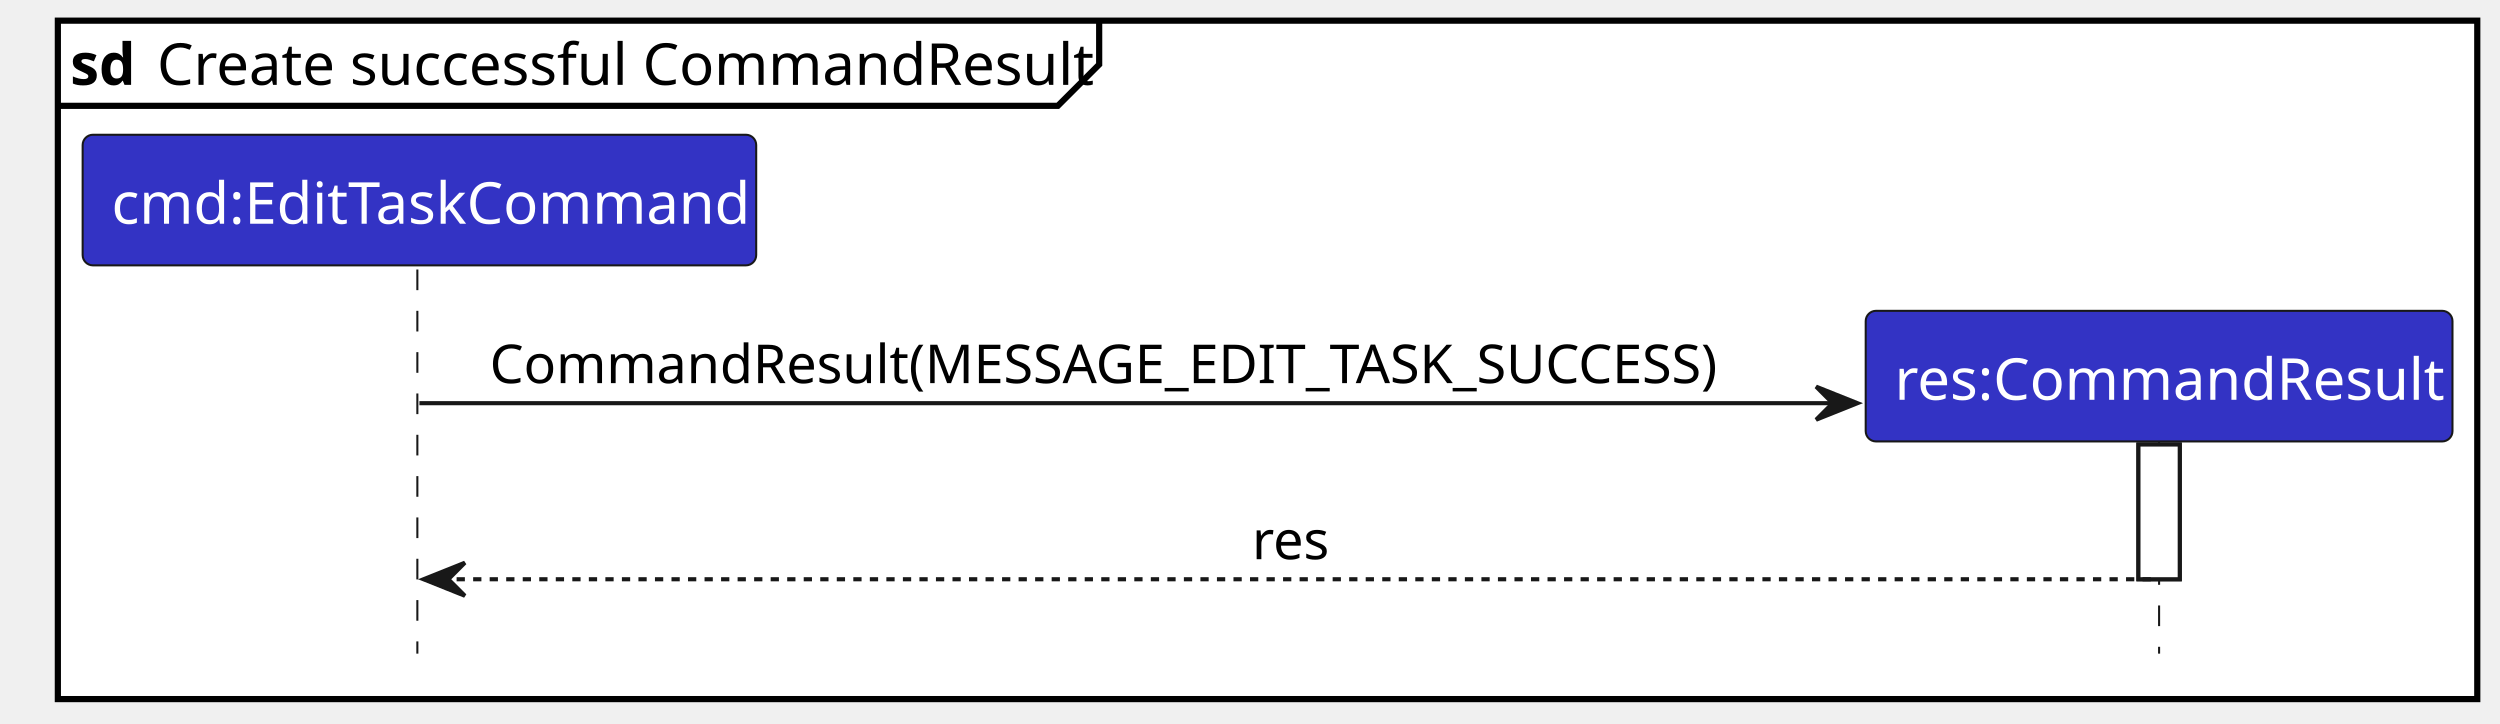
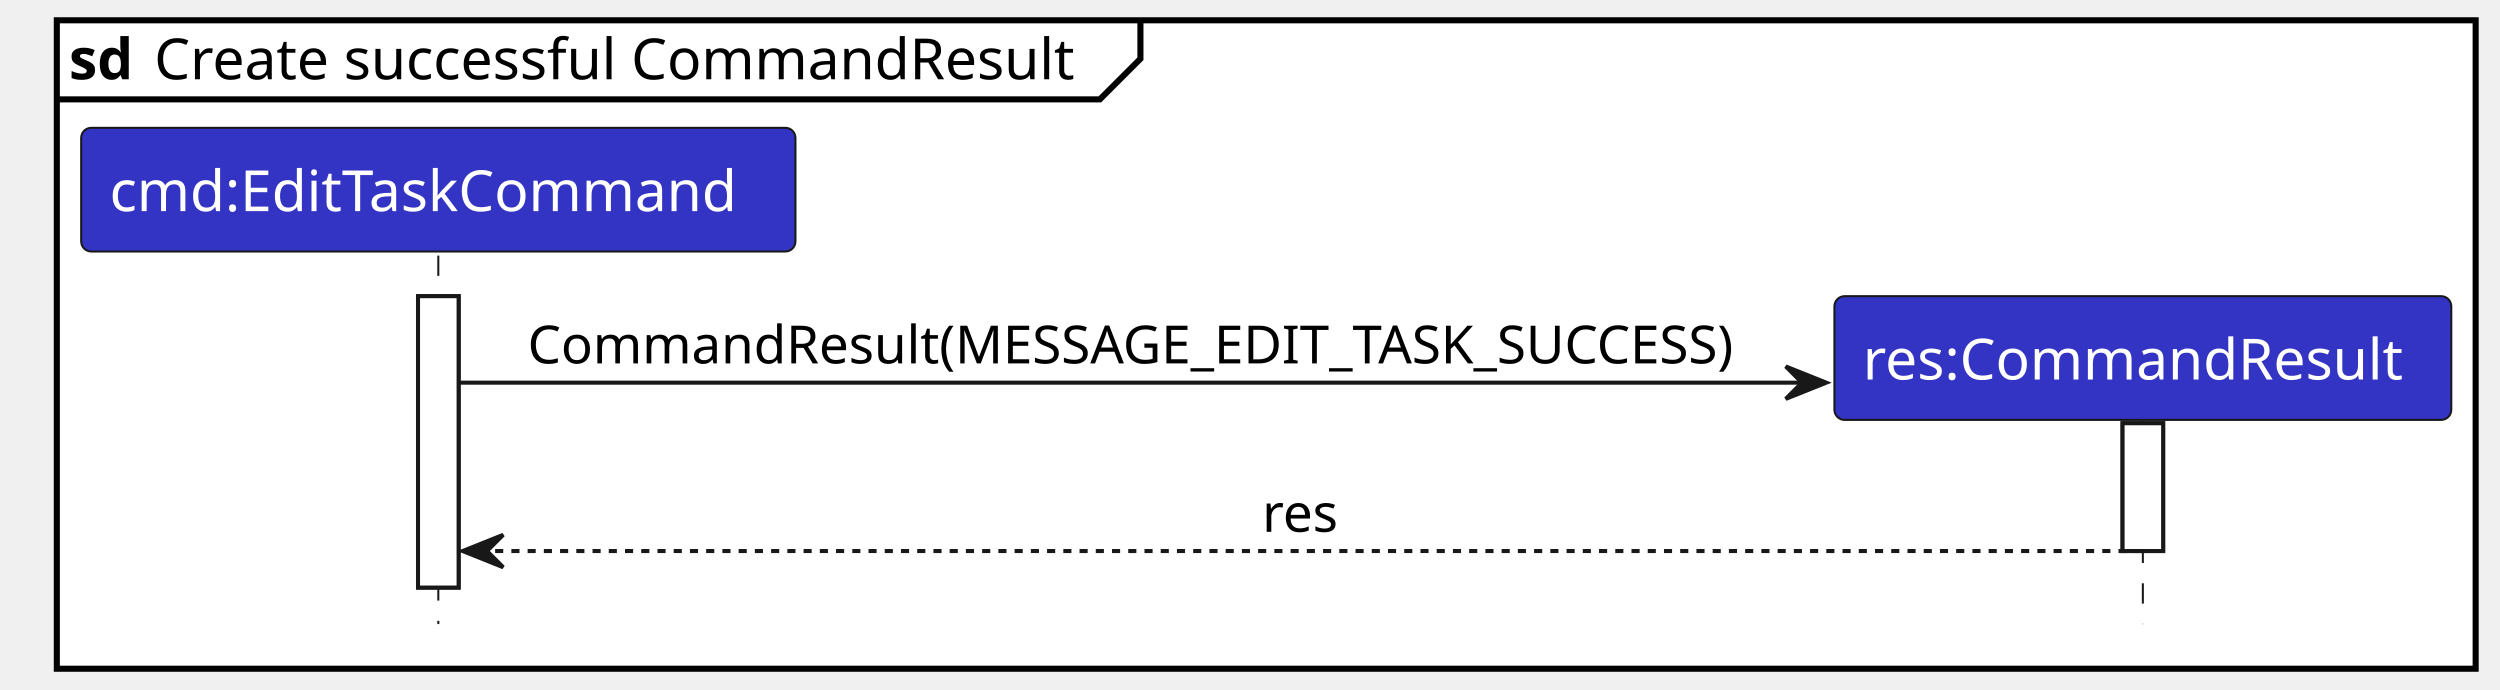
- <svg xmlns="http://www.w3.org/2000/svg" contentStyleType="text/css" height="175px" preserveAspectRatio="none" style="width:605px;height:175px;background:#FFFFFF;" version="1.1" viewBox="0 0 605 175" width="605px" zoomAndPan="magnify">
+ <svg xmlns="http://www.w3.org/2000/svg" contentStyleType="text/css" height="170px" preserveAspectRatio="none" style="width:616px;height:170px;background:#FFFFFF;" version="1.1" viewBox="0 0 616 170" width="616px" zoomAndPan="magnify">
  <defs />
  <g>
-     <rect fill="#FFFFFF" height="164.18" style="stroke:#000000;stroke-width:1.5;" width="585.5" x="14" y="5" />
-     <path d="M266,5 L266,15.609 L256,25.609 L14,25.609 " fill="none" style="stroke:#000000;stroke-width:1.5;" />
-     <text fill="#000000" font-family="sans-serif" font-size="14" font-weight="bold" lengthAdjust="spacing" textLength="17" x="17" y="20.533">sd</text>
-     <text fill="#000000" font-family="sans-serif" font-size="14" lengthAdjust="spacing" textLength="221" x="38" y="20.533">Create successful CommandResult</text>
-     <rect fill="#FFFFFF" height="32.609" style="stroke:#181818;stroke-width:1.0;" width="10" x="517.5" y="107.57" />
-     <line style="stroke:#181818;stroke-width:0.5;stroke-dasharray:5.0,5.0;" x1="101" x2="101" y1="65.219" y2="158.18" />
-     <line style="stroke:#181818;stroke-width:0.5;stroke-dasharray:5.0,5.0;" x1="522.5" x2="522.5" y1="106.523" y2="158.18" />
-     <rect fill="#3333C4" height="31.609" rx="2.5" ry="2.5" style="stroke:#181818;stroke-width:0.5;" width="163" x="20" y="32.609" />
-     <text fill="#FFFFFF" font-family="sans-serif" font-size="14" lengthAdjust="spacing" textLength="149" x="27" y="54.143">cmd:EditTaskCommand</text>
-     <rect fill="#FFFFFF" height="32.609" style="stroke:#181818;stroke-width:1.0;" width="10" x="517.5" y="107.57" />
-     <polygon fill="#181818" points="439.5,93.57,449.5,97.57,439.5,101.57,443.5,97.57" style="stroke:#181818;stroke-width:1.0;" />
-     <line style="stroke:#181818;stroke-width:1.0;" x1="101.5" x2="445.5" y1="97.57" y2="97.57" />
-     <text fill="#000000" font-family="sans-serif" font-size="13" lengthAdjust="spacing" textLength="316" x="118.5" y="92.714">CommandResult(MESSAGE_EDIT_TASK_SUCCESS)</text>
-     <rect fill="#3333C4" height="31.609" rx="2.5" ry="2.5" style="stroke:#181818;stroke-width:0.5;" width="142" x="451.5" y="75.219" />
-     <text fill="#FFFFFF" font-family="sans-serif" font-size="14" lengthAdjust="spacing" textLength="128" x="458.5" y="96.752">res:CommandResult</text>
-     <polygon fill="#181818" points="112.5,136.18,102.5,140.18,112.5,144.18,108.5,140.18" style="stroke:#181818;stroke-width:1.0;" />
-     <line style="stroke:#181818;stroke-width:1.0;stroke-dasharray:2.0,2.0;" x1="106.5" x2="521.5" y1="140.18" y2="140.18" />
-     <text fill="#000000" font-family="sans-serif" font-size="13" lengthAdjust="spacing" textLength="18" x="303" y="135.323">res</text>
+     <rect fill="#FFFFFF" height="159.775" style="stroke:#000000;stroke-width:1.5;" width="596" x="14" y="5" />
+     <path d="M281,5 L281,14.488 L271,24.488 L14,24.488 " fill="none" style="stroke:#000000;stroke-width:1.5;" />
+     <text fill="#000000" font-family="sans-serif" font-size="14" font-weight="bold" lengthAdjust="spacing" textLength="17" x="17" y="19.535">sd</text>
+     <text fill="#000000" font-family="sans-serif" font-size="14" lengthAdjust="spacing" textLength="236" x="38" y="19.535">Create successful CommandResult</text>
+     <rect fill="#FFFFFF" height="71.799" style="stroke:#181818;stroke-width:1.0;" width="10" x="103" y="72.977" />
+     <rect fill="#FFFFFF" height="31.488" style="stroke:#181818;stroke-width:1.0;" width="10" x="523" y="104.287" />
+     <line style="stroke:#181818;stroke-width:0.5;stroke-dasharray:5.0,5.0;" x1="108" x2="108" y1="62.977" y2="153.775" />
+     <line style="stroke:#181818;stroke-width:0.5;stroke-dasharray:5.0,5.0;" x1="528" x2="528" y1="103.721" y2="153.775" />
+     <rect fill="#3333C4" height="30.488" rx="2.5" ry="2.5" style="stroke:#181818;stroke-width:0.5;" width="176" x="20" y="31.488" />
+     <text fill="#FFFFFF" font-family="sans-serif" font-size="14" lengthAdjust="spacing" textLength="162" x="27" y="52.023">cmd:EditTaskCommand</text>
+     <rect fill="#FFFFFF" height="71.799" style="stroke:#181818;stroke-width:1.0;" width="10" x="103" y="72.977" />
+     <rect fill="#FFFFFF" height="31.488" style="stroke:#181818;stroke-width:1.0;" width="10" x="523" y="104.287" />
+     <polygon fill="#181818" points="440,90.287,450,94.287,440,98.287,444,94.287" style="stroke:#181818;stroke-width:1.0;" />
+     <line style="stroke:#181818;stroke-width:1.0;" x1="113" x2="446" y1="94.287" y2="94.287" />
+     <text fill="#000000" font-family="sans-serif" font-size="13" lengthAdjust="spacing" textLength="305" x="130" y="89.545">CommandResult(MESSAGE_EDIT_TASK_SUCCESS)</text>
+     <rect fill="#3333C4" height="30.488" rx="2.5" ry="2.5" style="stroke:#181818;stroke-width:0.5;" width="152" x="452" y="72.977" />
+     <text fill="#FFFFFF" font-family="sans-serif" font-size="14" lengthAdjust="spacing" textLength="138" x="459" y="93.512">res:CommandResult</text>
+     <polygon fill="#181818" points="124,131.775,114,135.775,124,139.775,120,135.775" style="stroke:#181818;stroke-width:1.0;" />
+     <line style="stroke:#181818;stroke-width:1.0;stroke-dasharray:2.0,2.0;" x1="118" x2="527" y1="135.775" y2="135.775" />
+     <text fill="#000000" font-family="sans-serif" font-size="13" lengthAdjust="spacing" textLength="19" x="311" y="131.033">res</text>
  </g>
</svg>
